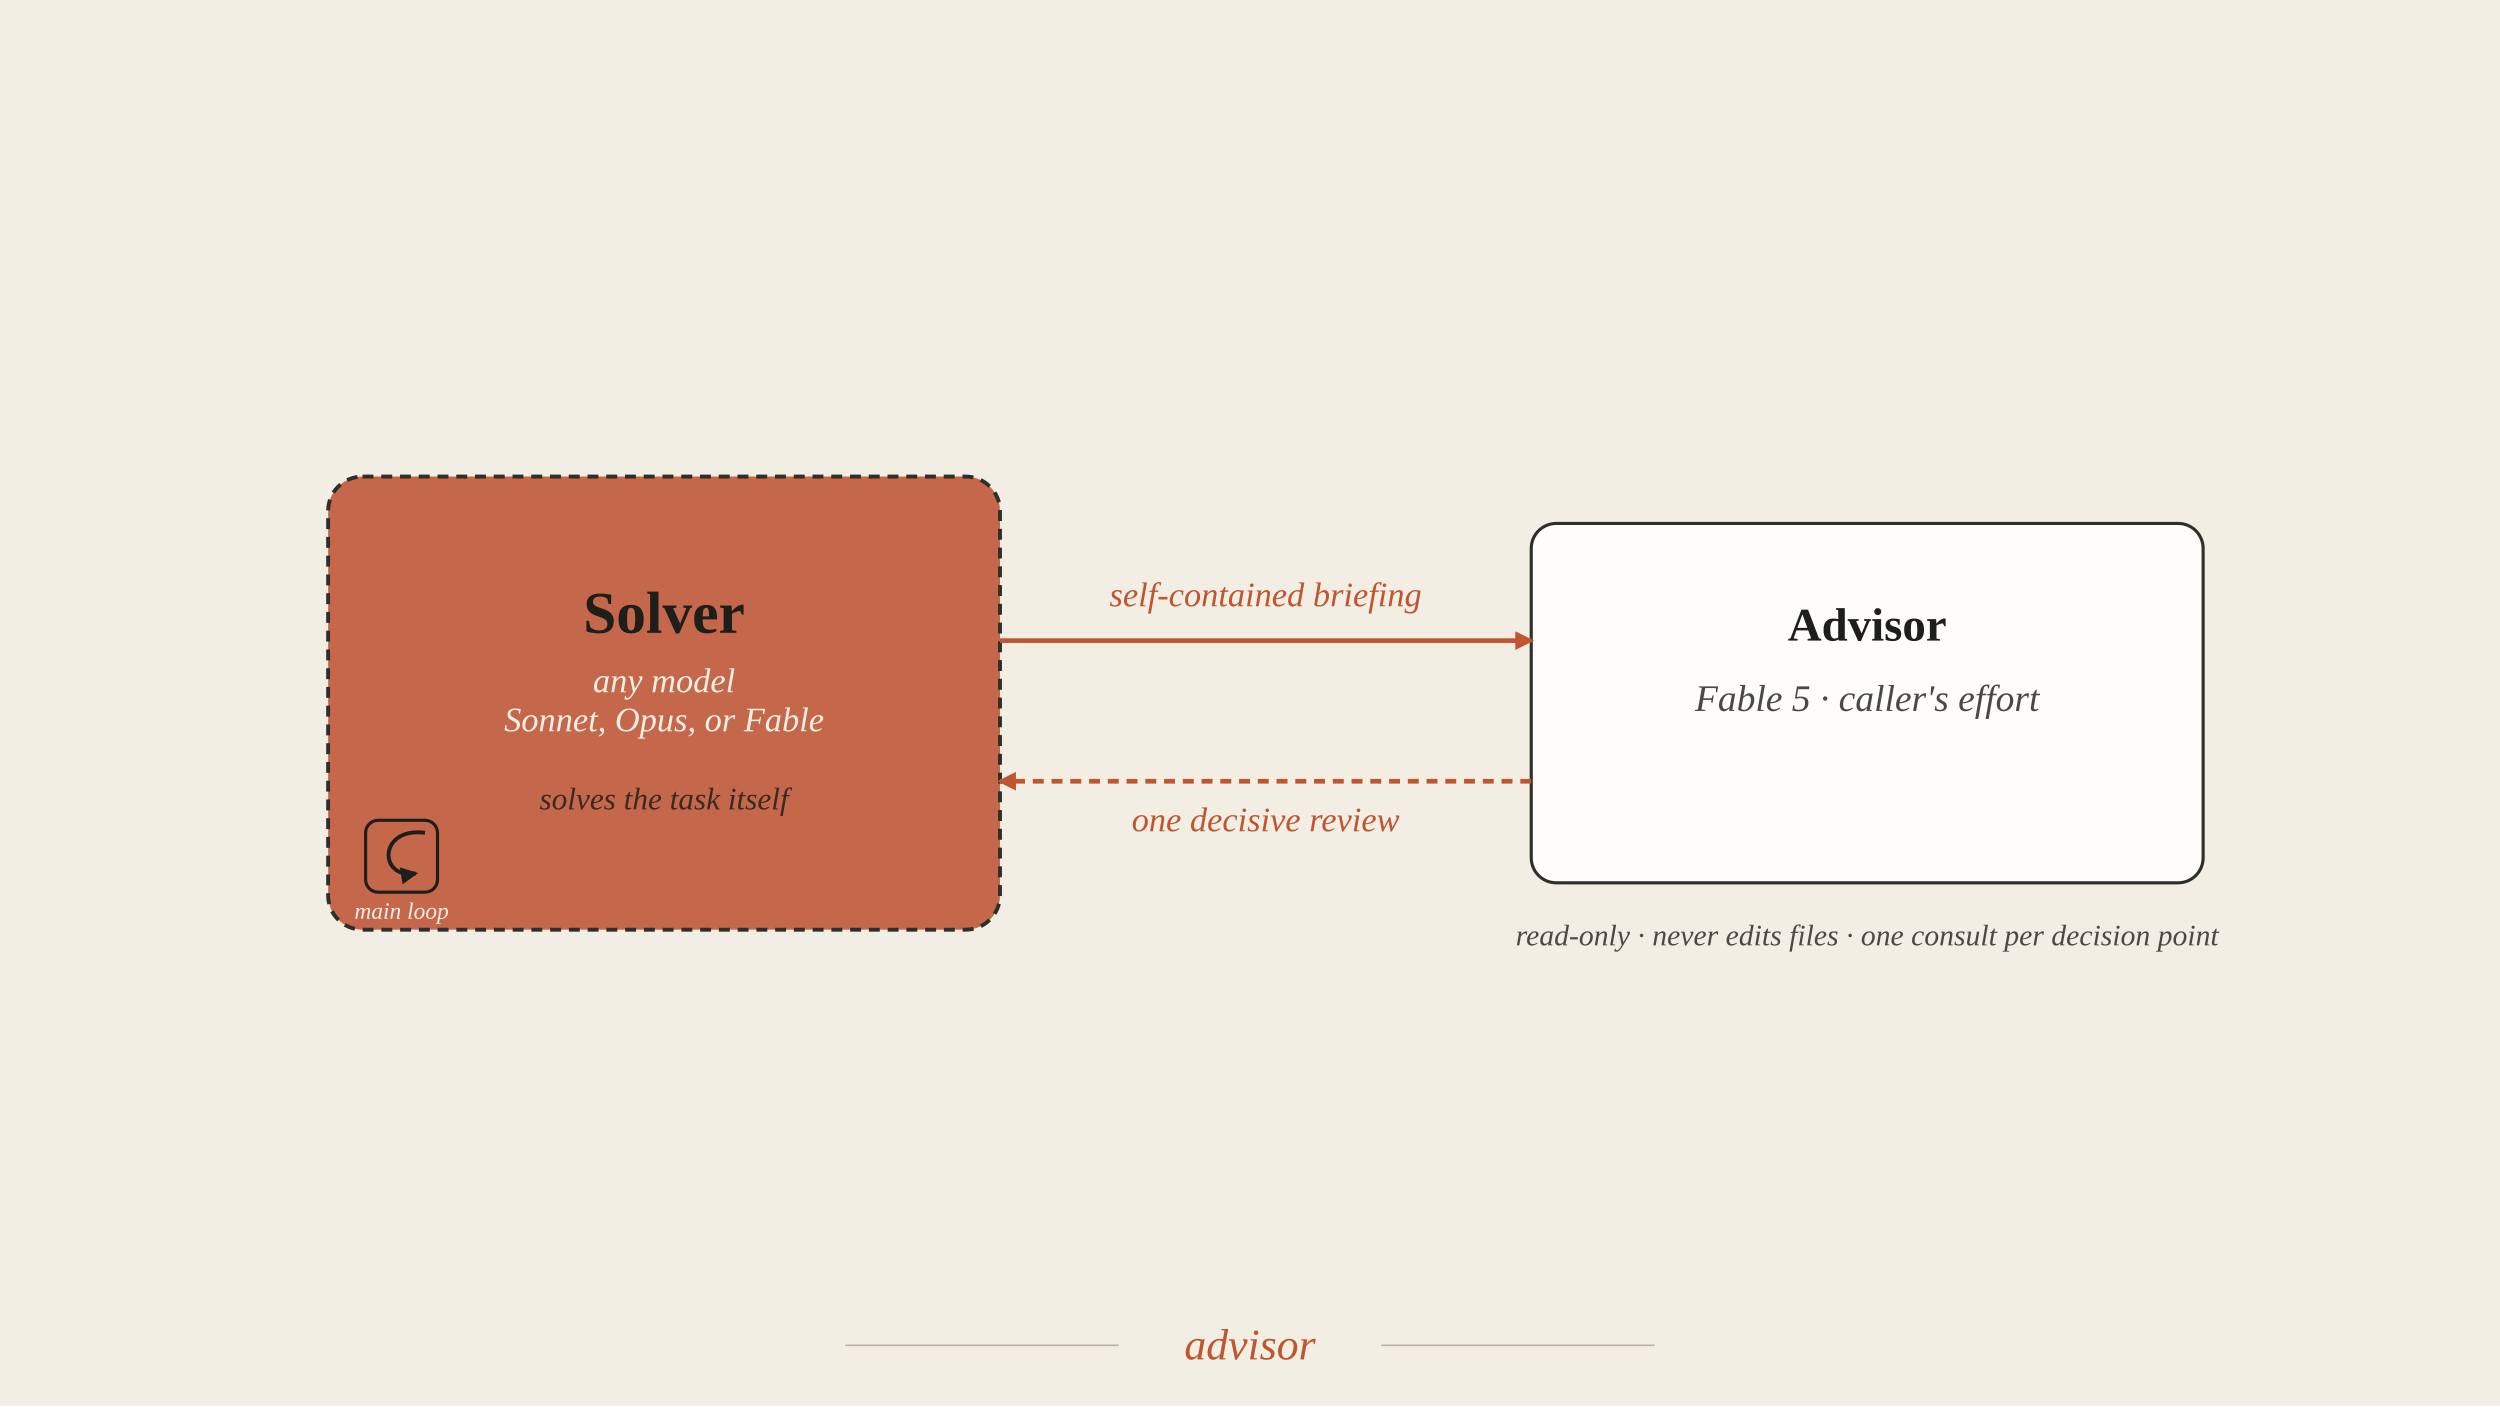
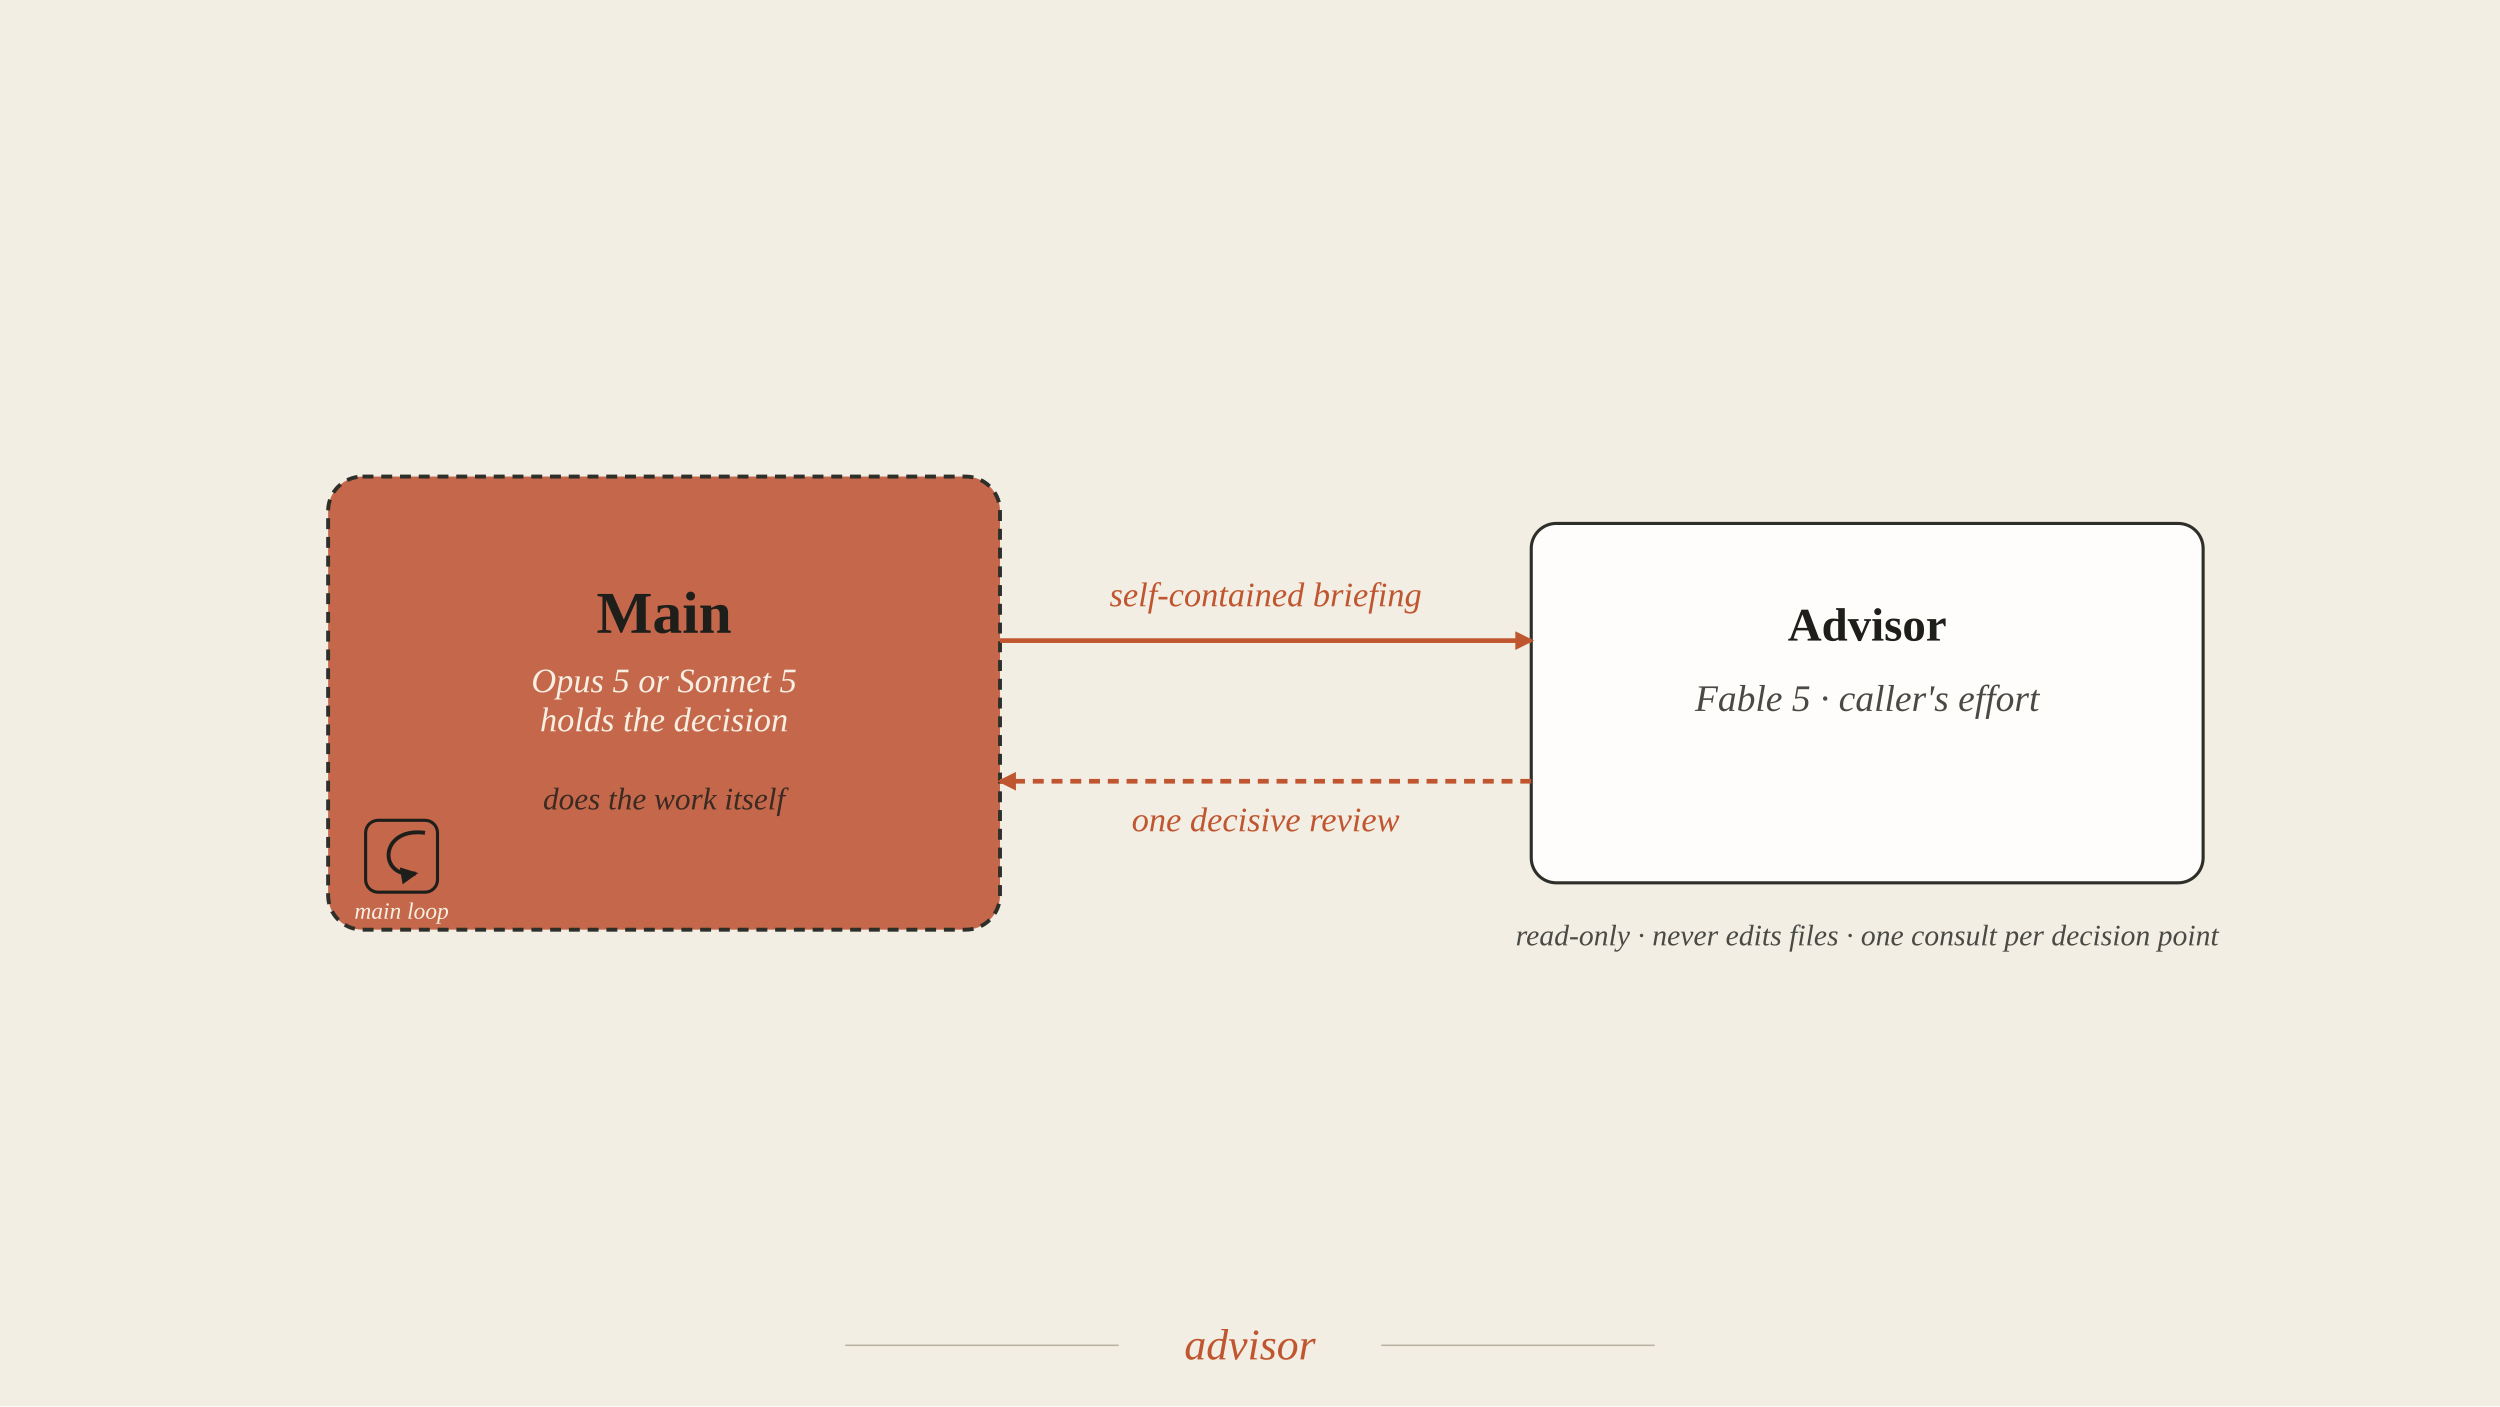
<svg xmlns="http://www.w3.org/2000/svg" viewBox="0 0 1600 900" width="1600" height="900" role="img">
  <defs>
    <marker id="ah-o" viewBox="0 0 10 10" refX="8.5" refY="5" markerWidth="12" markerHeight="12" orient="auto" markerUnits="userSpaceOnUse">
      <path d="M0,0 L10,5 L0,10 z" fill="#C0562F" />
    </marker>
    <marker id="ah-k" viewBox="0 0 10 10" refX="8.5" refY="5" markerWidth="11" markerHeight="11" orient="auto" markerUnits="userSpaceOnUse">
      <path d="M0,0 L10,5 L0,10 z" fill="#1E1E1B" />
    </marker>
  </defs>
  <rect x="0" y="0" width="1600" height="900" fill="#F2EEE4" />
  <rect x="210" y="305" width="430" height="290" rx="22" ry="22" fill="#C4674A" stroke="#2F2F2A" stroke-width="2.5" stroke-dasharray="7 5" />
-   <text x="425" y="405" font-family="Georgia, 'Times New Roman', serif" font-size="38" fill="#1E1E1B" font-weight="bold" text-anchor="middle">Solver</text>
-   <text x="425" y="443" font-family="Georgia, 'Times New Roman', serif" font-size="22" fill="#F7EFE2" font-style="italic" text-anchor="middle">any model</text>
-   <text x="425" y="468" font-family="Georgia, 'Times New Roman', serif" font-size="22" fill="#F7EFE2" font-style="italic" text-anchor="middle">Sonnet, Opus, or Fable</text>
-   <text x="425" y="518" font-family="Georgia, 'Times New Roman', serif" font-size="20" fill="#3B2A22" font-style="italic" text-anchor="middle">solves the task itself</text>
+   <text x="425" y="405" font-family="Georgia, 'Times New Roman', serif" font-size="38" fill="#1E1E1B" font-weight="bold" text-anchor="middle">Main</text>
+   <text x="425" y="443" font-family="Georgia, 'Times New Roman', serif" font-size="22" fill="#F7EFE2" font-style="italic" text-anchor="middle">Opus 5 or Sonnet 5</text>
+   <text x="425" y="468" font-family="Georgia, 'Times New Roman', serif" font-size="22" fill="#F7EFE2" font-style="italic" text-anchor="middle">holds the decision</text>
+   <text x="425" y="518" font-family="Georgia, 'Times New Roman', serif" font-size="20" fill="#3B2A22" font-style="italic" text-anchor="middle">does the work itself</text>
  <rect x="234" y="525" width="46" height="46" rx="8" ry="8" fill="none" stroke="#1E1E1B" stroke-width="2" />
  <path d="M 272 533 C 242 529, 242 563, 266 559" fill="none" stroke="#1E1E1B" stroke-width="2.5" marker-end="url(#ah-k)" />
  <text x="257" y="588" font-family="Georgia, 'Times New Roman', serif" font-size="15" fill="#F7EFE2" font-style="italic" text-anchor="middle">main loop</text>
  <rect x="980" y="335" width="430" height="230" rx="16" ry="16" fill="#FEFDFB" stroke="#2F2F2A" stroke-width="2" />
  <text x="1195" y="410" font-family="Georgia, 'Times New Roman', serif" font-size="30" fill="#1E1E1B" font-weight="bold" text-anchor="middle">Advisor</text>
  <text x="1195" y="455" font-family="Georgia, 'Times New Roman', serif" font-size="24" fill="#4A4A45" font-style="italic" text-anchor="middle">Fable 5 · caller's effort</text>
  <line x1="640" y1="410" x2="980" y2="410" stroke="#C0562F" stroke-width="3" marker-end="url(#ah-o)" />
  <text x="810" y="388" font-family="Georgia, 'Times New Roman', serif" font-size="22" fill="#C0562F" font-style="italic" text-anchor="middle">self-contained briefing</text>
  <line x1="980" y1="500" x2="640" y2="500" stroke="#C0562F" stroke-width="3" stroke-dasharray="7 5" marker-end="url(#ah-o)" />
  <text x="810" y="532" font-family="Georgia, 'Times New Roman', serif" font-size="22" fill="#C0562F" font-style="italic" text-anchor="middle">one decisive review</text>
  <text x="1195" y="605" font-family="Georgia, 'Times New Roman', serif" font-size="19" fill="#4A4A45" font-style="italic" text-anchor="middle">read-only · never edits files · one consult per decision point</text>
  <line x1="541" y1="861" x2="716" y2="861" stroke="#B9B2A0" stroke-width="1" />
  <line x1="884" y1="861" x2="1059" y2="861" stroke="#B9B2A0" stroke-width="1" />
  <text x="800" y="870" font-family="Georgia, 'Times New Roman', serif" font-size="28" fill="#C0562F" font-style="italic" text-anchor="middle">advisor</text>
</svg>
